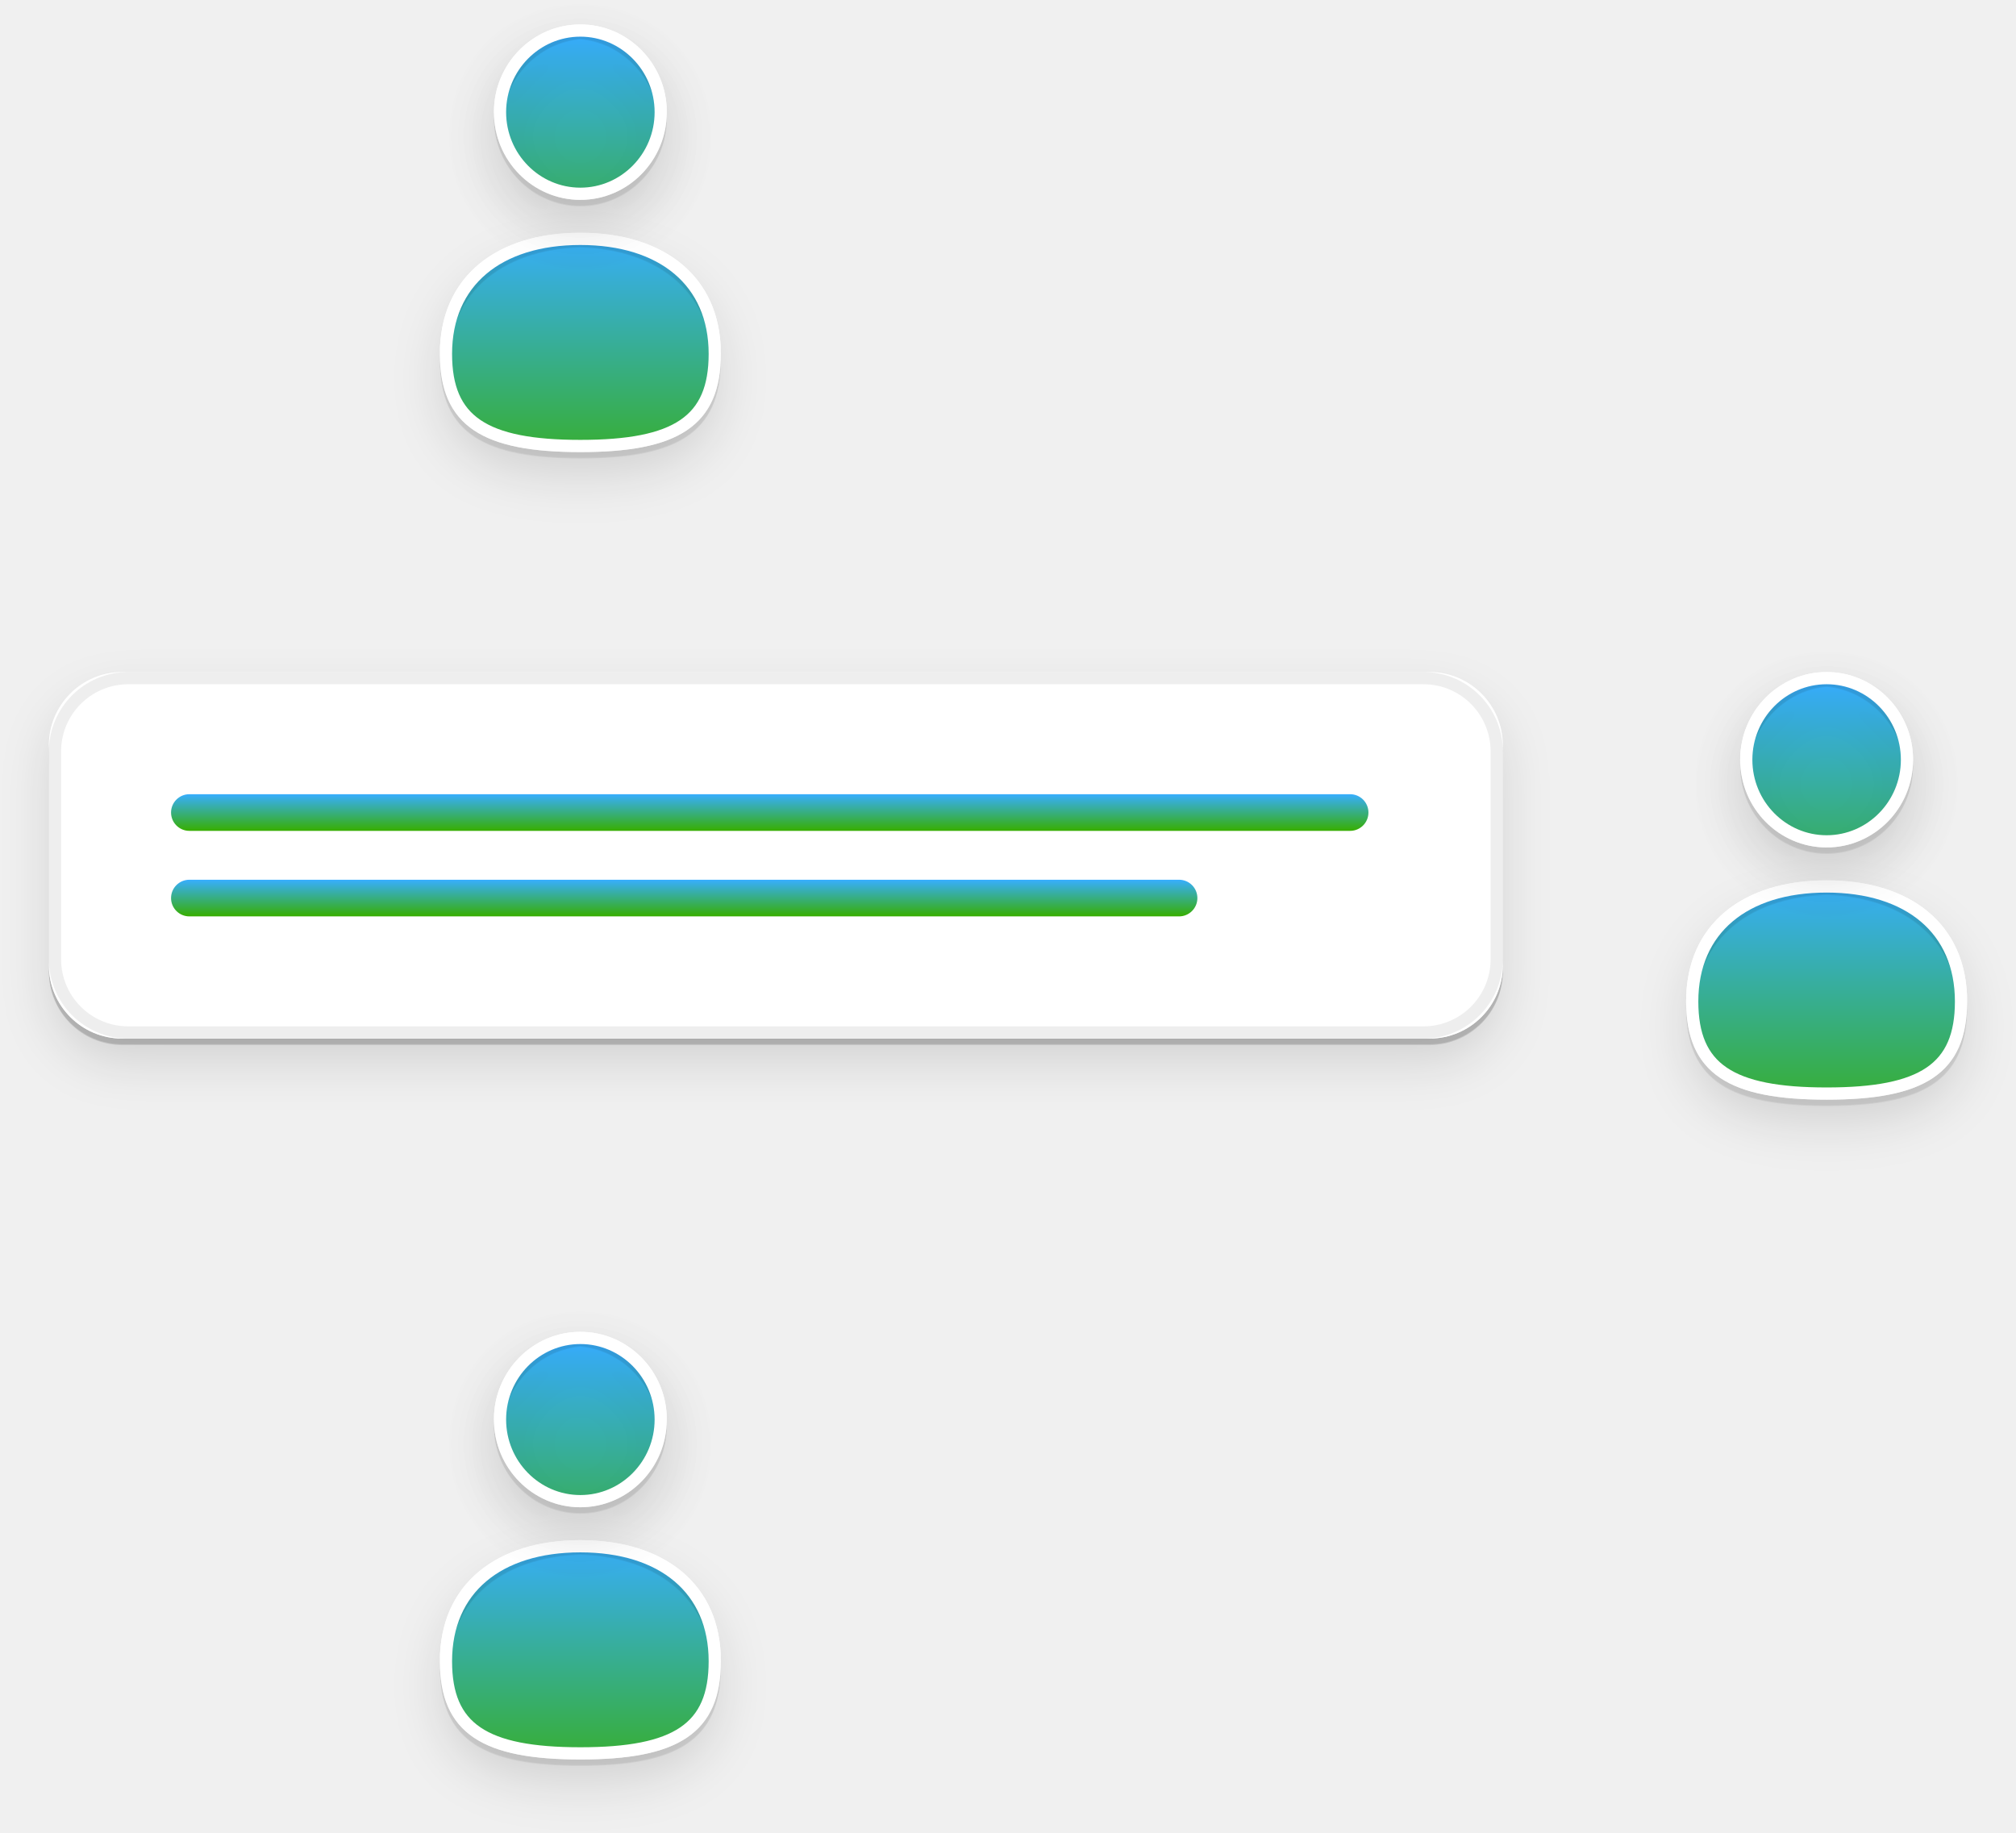
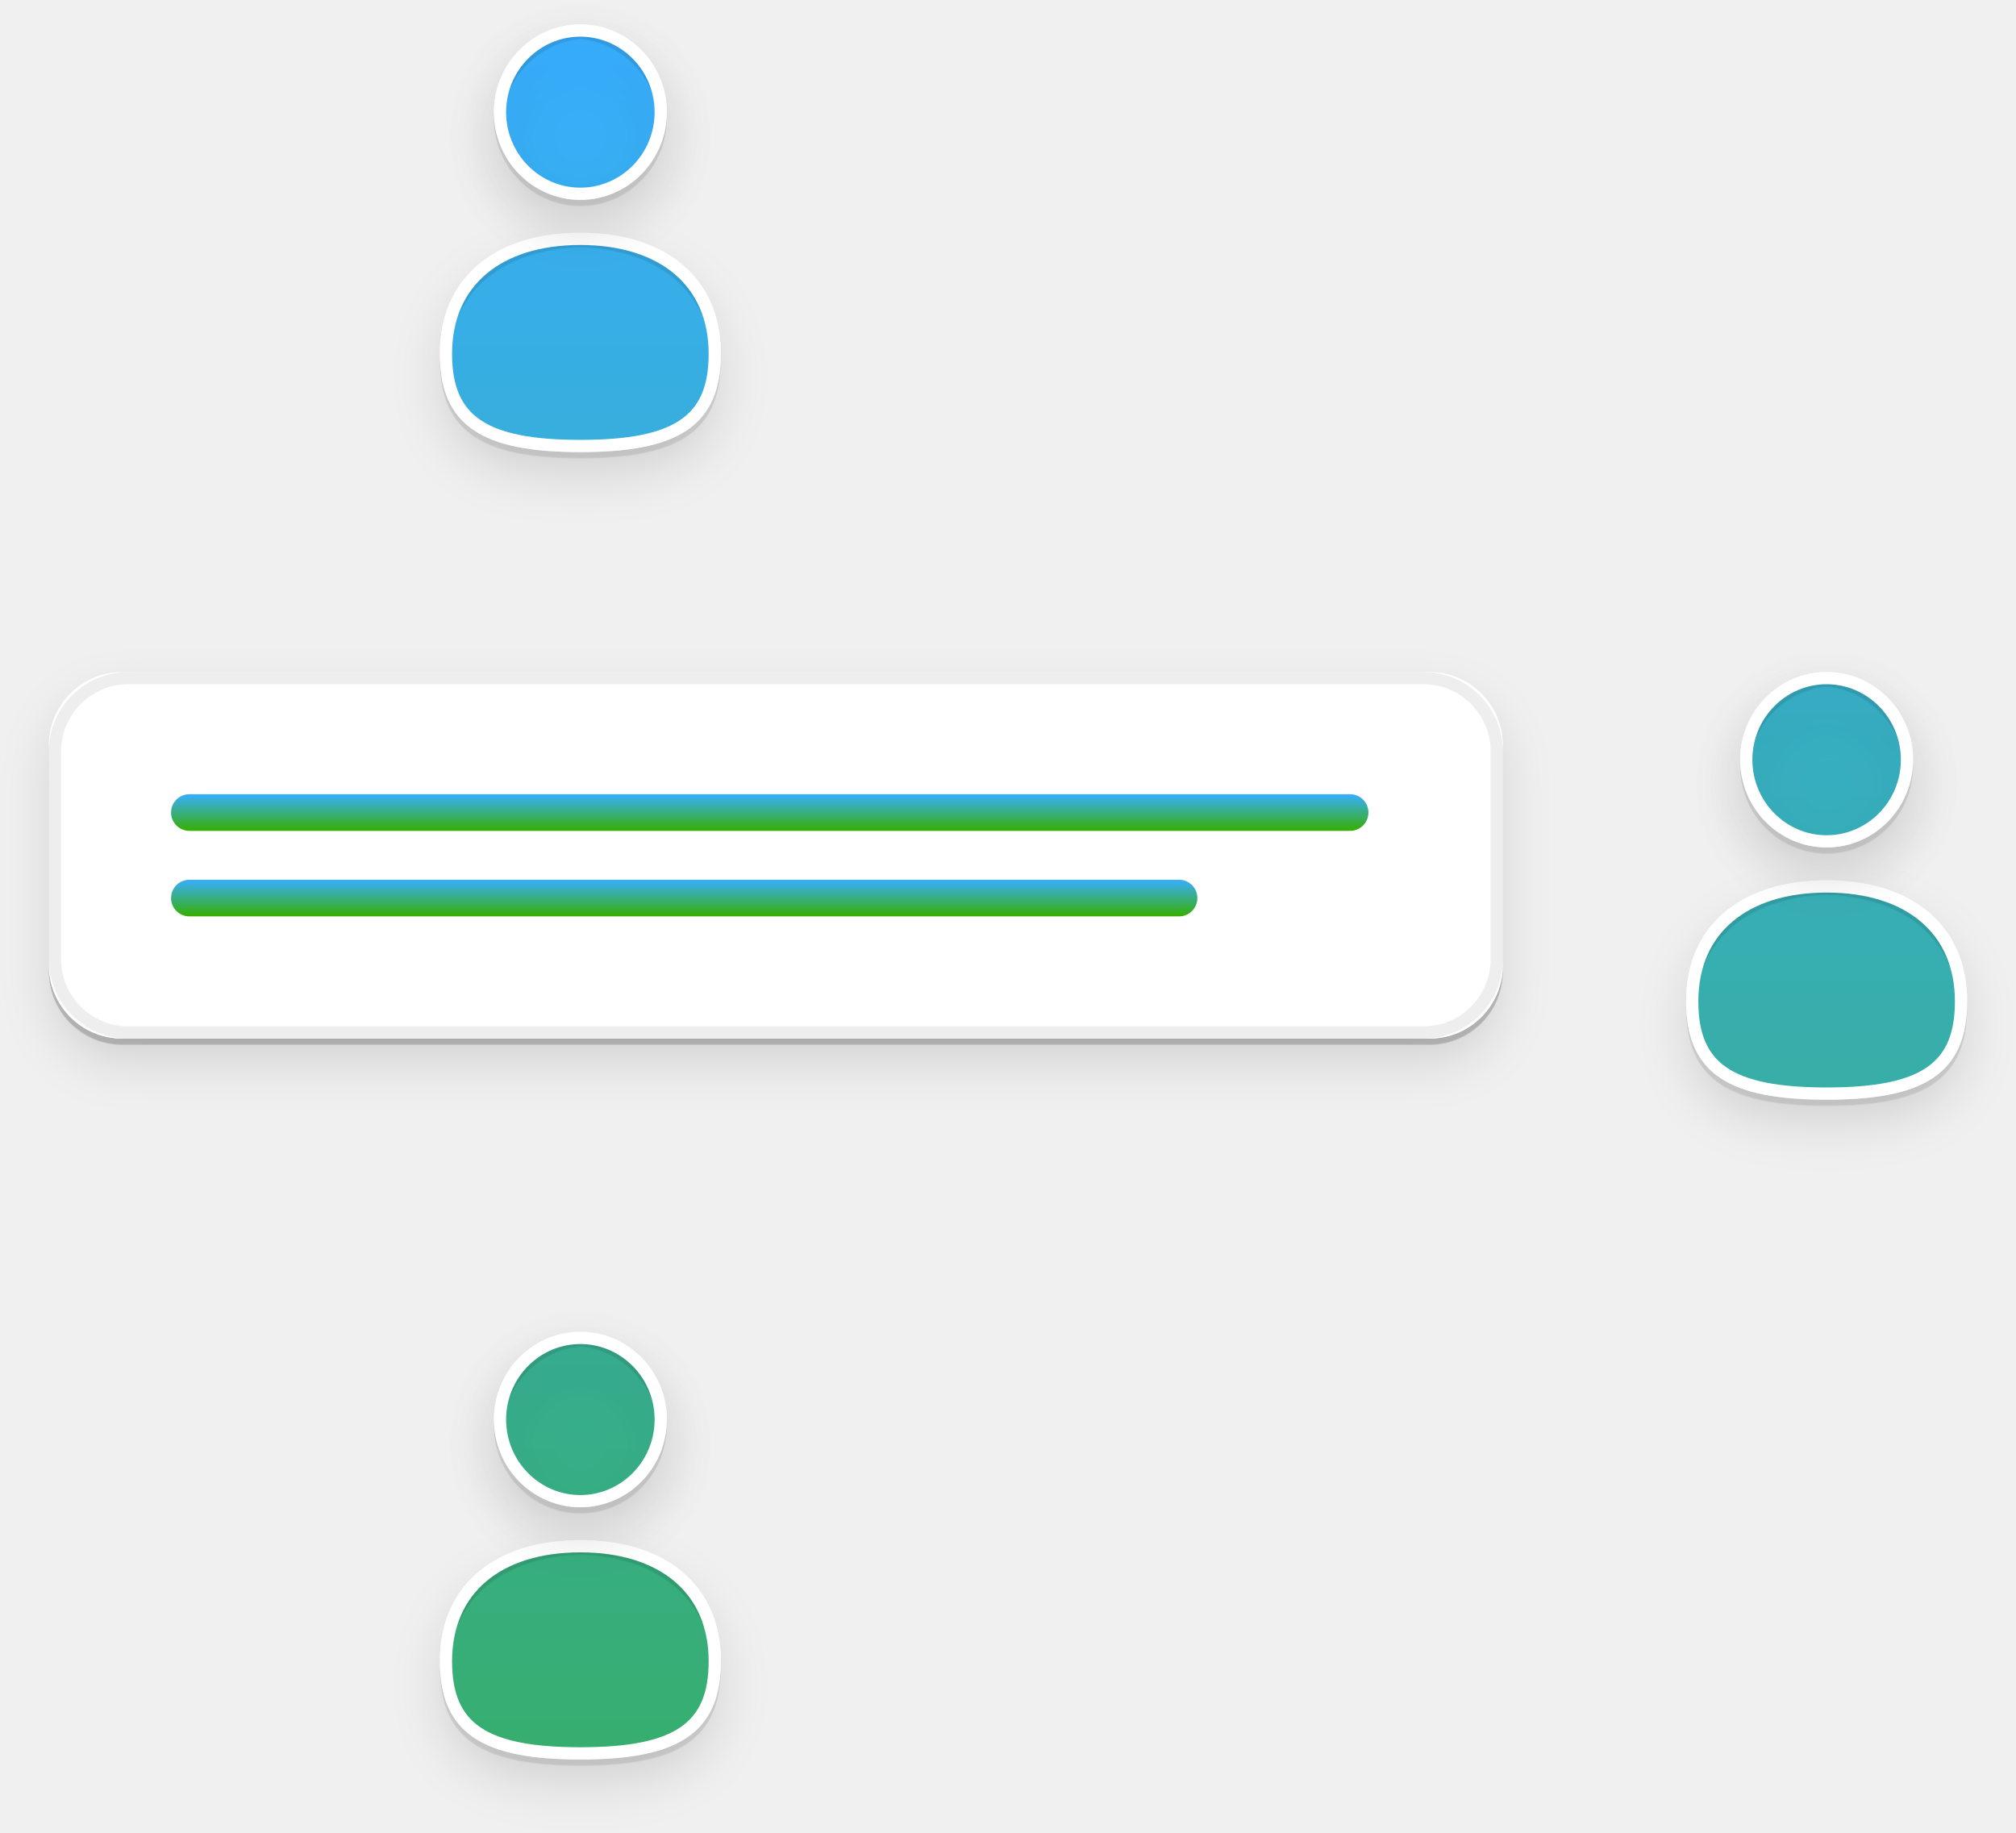
<svg xmlns="http://www.w3.org/2000/svg" xmlns:xlink="http://www.w3.org/1999/xlink" width="165px" height="150px" viewBox="0 0 165 150" version="1.1">
  <defs>
    <path d="M23,26.963 C23,20.49 18.175,17.051 11.5,17.051 C4.825,17.051 0,20.489 0,26.963 C0,33.04 3.772,35 11.5,35 C19.228,35 23,33.04 23,26.963 Z" id="path-1" />
    <filter x="-30.4%" y="-27.9%" width="160.9%" height="178.0%" filterUnits="objectBoundingBox" id="filter-2">
      <feOffset dx="0" dy="2" in="SourceAlpha" result="shadowOffsetOuter1" />
      <feGaussianBlur stdDeviation="2" in="shadowOffsetOuter1" result="shadowBlurOuter1" />
      <feColorMatrix values="0 0 0 0 0   0 0 0 0 0   0 0 0 0 0  0 0 0 0.12 0" type="matrix" in="shadowBlurOuter1" />
    </filter>
-     <linearGradient x1="50%" y1="-6.655%" x2="50%" y2="134.596%" id="linearGradient-3">
+     <linearGradient x1="50%" y1="-442.318%" x2="50%" y2="1102.334%" id="linearGradient-3">
      <stop stop-color="#37AEFF" offset="0%" />
      <stop stop-color="#37AE00" offset="100%" />
    </linearGradient>
    <path d="M23,26.963 C23,20.49 18.175,17.051 11.5,17.051 C4.825,17.051 0,20.489 0,26.963 C0,33.04 3.772,35 11.5,35 C19.228,35 23,33.04 23,26.963 Z" id="path-4" />
    <filter x="-1.1%" y="-1.4%" width="102.2%" height="105.6%" filterUnits="objectBoundingBox" id="filter-5">
      <feOffset dx="0" dy="0.5" in="SourceAlpha" result="shadowOffsetOuter1" />
      <feMorphology radius="1" operator="erode" in="SourceAlpha" result="shadowInner" />
      <feOffset dx="0" dy="0.5" in="shadowInner" result="shadowInner" />
      <feComposite in="shadowOffsetOuter1" in2="shadowInner" operator="out" result="shadowOffsetOuter1" />
      <feColorMatrix values="0 0 0 0 0   0 0 0 0 0   0 0 0 0 0  0 0 0 0.1 0" type="matrix" in="shadowOffsetOuter1" />
    </filter>
    <path d="M11.5,13.462 L11.5,14.359 C15.403,14.359 18.577,11.139 18.577,7.179 C18.577,3.22 15.403,0 11.5,0 C7.597,0 4.423,3.22 4.423,7.179 C4.423,11.139 7.597,14.359 11.5,14.359 C13.776,13.761 13.776,13.462 11.5,13.462 Z" id="path-6" />
    <filter x="-49.5%" y="-34.8%" width="198.9%" height="197.5%" filterUnits="objectBoundingBox" id="filter-7">
      <feOffset dx="0" dy="2" in="SourceAlpha" result="shadowOffsetOuter1" />
      <feGaussianBlur stdDeviation="2" in="shadowOffsetOuter1" result="shadowBlurOuter1" />
      <feColorMatrix values="0 0 0 0 0   0 0 0 0 0   0 0 0 0 0  0 0 0 0.12 0" type="matrix" in="shadowBlurOuter1" />
    </filter>
-     <linearGradient x1="50%" y1="0%" x2="50%" y2="177.059%" id="linearGradient-8">
+     <linearGradient x1="50%" y1="-436.656%" x2="50%" y2="1550.877%" id="linearGradient-8">
      <stop stop-color="#37AEFF" offset="0%" />
      <stop stop-color="#37AE00" offset="100%" />
    </linearGradient>
    <path d="M18.577,7.179 C18.577,3.22 15.403,0 11.5,0 C7.597,0 4.423,3.22 4.423,7.179 C4.423,11.139 7.597,14.359 11.5,14.359 C15.403,14.359 18.577,11.139 18.577,7.179 Z" id="path-9" />
    <filter x="-49.5%" y="-34.8%" width="198.9%" height="201.0%" filterUnits="objectBoundingBox" id="filter-10">
      <feOffset dx="0" dy="2" in="SourceAlpha" result="shadowOffsetOuter1" />
      <feMorphology radius="1" operator="erode" in="SourceAlpha" result="shadowInner" />
      <feOffset dx="0" dy="2" in="shadowInner" result="shadowInner" />
      <feComposite in="shadowOffsetOuter1" in2="shadowInner" operator="out" result="shadowOffsetOuter1" />
      <feGaussianBlur stdDeviation="2" in="shadowOffsetOuter1" result="shadowBlurOuter1" />
      <feColorMatrix values="0 0 0 0 0   0 0 0 0 0   0 0 0 0 0  0 0 0 0.12 0" type="matrix" in="shadowBlurOuter1" result="shadowMatrixOuter1" />
      <feOffset dx="0" dy="0.5" in="SourceAlpha" result="shadowOffsetOuter2" />
      <feMorphology radius="1" operator="erode" in="SourceAlpha" result="shadowInner" />
      <feOffset dx="0" dy="0.5" in="shadowInner" result="shadowInner" />
      <feComposite in="shadowOffsetOuter2" in2="shadowInner" operator="out" result="shadowOffsetOuter2" />
      <feColorMatrix values="0 0 0 0 0   0 0 0 0 0   0 0 0 0 0  0 0 0 0.1 0" type="matrix" in="shadowOffsetOuter2" result="shadowMatrixOuter2" />
      <feMerge>
        <feMergeNode in="shadowMatrixOuter1" />
        <feMergeNode in="shadowMatrixOuter2" />
      </feMerge>
    </filter>
    <rect id="path-11" x="0" y="0" width="119" height="30" rx="6" />
    <filter x="-5.9%" y="-16.7%" width="111.8%" height="148.3%" filterUnits="objectBoundingBox" id="filter-13">
      <feOffset dx="0" dy="2" in="SourceAlpha" result="shadowOffsetOuter1" />
      <feGaussianBlur stdDeviation="2" in="shadowOffsetOuter1" result="shadowBlurOuter1" />
      <feComposite in="shadowBlurOuter1" in2="SourceAlpha" operator="out" result="shadowBlurOuter1" />
      <feColorMatrix values="0 0 0 0 0   0 0 0 0 0   0 0 0 0 0  0 0 0 0.12 0" type="matrix" in="shadowBlurOuter1" result="shadowMatrixOuter1" />
      <feOffset dx="0" dy="0.5" in="SourceAlpha" result="shadowOffsetOuter2" />
      <feComposite in="shadowOffsetOuter2" in2="SourceAlpha" operator="out" result="shadowOffsetOuter2" />
      <feColorMatrix values="0 0 0 0 0   0 0 0 0 0   0 0 0 0 0  0 0 0 0.2 0" type="matrix" in="shadowOffsetOuter2" result="shadowMatrixOuter2" />
      <feMerge>
        <feMergeNode in="shadowMatrixOuter1" />
        <feMergeNode in="shadowMatrixOuter2" />
      </feMerge>
    </filter>
    <linearGradient x1="50%" y1="0%" x2="50%" y2="100%" id="linearGradient-14">
      <stop stop-color="#37AEFF" offset="0%" />
      <stop stop-color="#37AE00" offset="100%" />
    </linearGradient>
    <path d="M23,26.963 C23,20.49 18.175,17.051 11.5,17.051 C4.825,17.051 0,20.489 0,26.963 C0,33.04 3.772,35 11.5,35 C19.228,35 23,33.04 23,26.963 Z" id="path-15" />
    <filter x="-30.4%" y="-27.9%" width="160.9%" height="178.0%" filterUnits="objectBoundingBox" id="filter-16">
      <feOffset dx="0" dy="2" in="SourceAlpha" result="shadowOffsetOuter1" />
      <feGaussianBlur stdDeviation="2" in="shadowOffsetOuter1" result="shadowBlurOuter1" />
      <feColorMatrix values="0 0 0 0 0   0 0 0 0 0   0 0 0 0 0  0 0 0 0.12 0" type="matrix" in="shadowBlurOuter1" />
    </filter>
-     <path d="M23,26.963 C23,20.49 18.175,17.051 11.5,17.051 C4.825,17.051 0,20.489 0,26.963 C0,33.04 3.772,35 11.5,35 C19.228,35 23,33.04 23,26.963 Z" id="path-17" />
-     <filter x="-1.1%" y="-1.4%" width="102.2%" height="105.6%" filterUnits="objectBoundingBox" id="filter-18">
+     <linearGradient x1="50%" y1="-773.03%" x2="50%" y2="774.927%" id="linearGradient-17">
+       <stop stop-color="#37AEFF" offset="0%" />
+       <stop stop-color="#37AE00" offset="100%" />
+     </linearGradient>
+     <path d="M23,26.963 C23,20.49 18.175,17.051 11.5,17.051 C4.825,17.051 0,20.489 0,26.963 C0,33.04 3.772,35 11.5,35 C19.228,35 23,33.04 23,26.963 Z" id="path-18" />
+     <filter x="-1.1%" y="-1.4%" width="102.2%" height="105.6%" filterUnits="objectBoundingBox" id="filter-19">
      <feOffset dx="0" dy="0.5" in="SourceAlpha" result="shadowOffsetOuter1" />
      <feMorphology radius="1" operator="erode" in="SourceAlpha" result="shadowInner" />
      <feOffset dx="0" dy="0.5" in="shadowInner" result="shadowInner" />
      <feComposite in="shadowOffsetOuter1" in2="shadowInner" operator="out" result="shadowOffsetOuter1" />
      <feColorMatrix values="0 0 0 0 0   0 0 0 0 0   0 0 0 0 0  0 0 0 0.1 0" type="matrix" in="shadowOffsetOuter1" />
    </filter>
-     <path d="M11.5,13.462 L11.5,14.359 C15.403,14.359 18.577,11.139 18.577,7.179 C18.577,3.22 15.403,0 11.5,0 C7.597,0 4.423,3.22 4.423,7.179 C4.423,11.139 7.597,14.359 11.5,14.359 C13.776,13.761 13.776,13.462 11.5,13.462 Z" id="path-19" />
-     <filter x="-49.5%" y="-34.8%" width="198.9%" height="197.5%" filterUnits="objectBoundingBox" id="filter-20">
-       <feOffset dx="0" dy="2" in="SourceAlpha" result="shadowOffsetOuter1" />
-       <feGaussianBlur stdDeviation="2" in="shadowOffsetOuter1" result="shadowBlurOuter1" />
-       <feColorMatrix values="0 0 0 0 0   0 0 0 0 0   0 0 0 0 0  0 0 0 0.12 0" type="matrix" in="shadowBlurOuter1" />
-     </filter>
-     <path d="M18.577,7.179 C18.577,3.22 15.403,0 11.5,0 C7.597,0 4.423,3.22 4.423,7.179 C4.423,11.139 7.597,14.359 11.5,14.359 C15.403,14.359 18.577,11.139 18.577,7.179 Z" id="path-21" />
-     <filter x="-49.5%" y="-34.8%" width="198.9%" height="201.0%" filterUnits="objectBoundingBox" id="filter-22">
+     <path d="M11.5,13.462 L11.5,14.359 C15.403,14.359 18.577,11.139 18.577,7.179 C18.577,3.22 15.403,0 11.5,0 C7.597,0 4.423,3.22 4.423,7.179 C4.423,11.139 7.597,14.359 11.5,14.359 C13.776,13.761 13.776,13.462 11.5,13.462 Z" id="path-20" />
+     <filter x="-49.5%" y="-34.8%" width="198.9%" height="197.5%" filterUnits="objectBoundingBox" id="filter-21">
+       <feOffset dx="0" dy="2" in="SourceAlpha" result="shadowOffsetOuter1" />
+       <feGaussianBlur stdDeviation="2" in="shadowOffsetOuter1" result="shadowBlurOuter1" />
+       <feColorMatrix values="0 0 0 0 0   0 0 0 0 0   0 0 0 0 0  0 0 0 0.12 0" type="matrix" in="shadowBlurOuter1" />
+     </filter>
+     <linearGradient x1="50%" y1="-853.73%" x2="50%" y2="1133.267%" id="linearGradient-22">
+       <stop stop-color="#37AEFF" offset="0%" />
+       <stop stop-color="#37AE00" offset="100%" />
+     </linearGradient>
+     <path d="M18.577,7.179 C18.577,3.22 15.403,0 11.5,0 C7.597,0 4.423,3.22 4.423,7.179 C4.423,11.139 7.597,14.359 11.5,14.359 C15.403,14.359 18.577,11.139 18.577,7.179 Z" id="path-23" />
+     <filter x="-49.5%" y="-34.8%" width="198.9%" height="201.0%" filterUnits="objectBoundingBox" id="filter-24">
      <feOffset dx="0" dy="2" in="SourceAlpha" result="shadowOffsetOuter1" />
      <feMorphology radius="1" operator="erode" in="SourceAlpha" result="shadowInner" />
      <feOffset dx="0" dy="2" in="shadowInner" result="shadowInner" />
      <feComposite in="shadowOffsetOuter1" in2="shadowInner" operator="out" result="shadowOffsetOuter1" />
      <feGaussianBlur stdDeviation="2" in="shadowOffsetOuter1" result="shadowBlurOuter1" />
      <feColorMatrix values="0 0 0 0 0   0 0 0 0 0   0 0 0 0 0  0 0 0 0.12 0" type="matrix" in="shadowBlurOuter1" result="shadowMatrixOuter1" />
      <feOffset dx="0" dy="0.5" in="SourceAlpha" result="shadowOffsetOuter2" />
      <feMorphology radius="1" operator="erode" in="SourceAlpha" result="shadowInner" />
      <feOffset dx="0" dy="0.5" in="shadowInner" result="shadowInner" />
      <feComposite in="shadowOffsetOuter2" in2="shadowInner" operator="out" result="shadowOffsetOuter2" />
      <feColorMatrix values="0 0 0 0 0   0 0 0 0 0   0 0 0 0 0  0 0 0 0.1 0" type="matrix" in="shadowOffsetOuter2" result="shadowMatrixOuter2" />
      <feMerge>
        <feMergeNode in="shadowMatrixOuter1" />
        <feMergeNode in="shadowMatrixOuter2" />
      </feMerge>
    </filter>
-     <path d="M23,26.963 C23,20.49 18.175,17.051 11.5,17.051 C4.825,17.051 0,20.489 0,26.963 C0,33.04 3.772,35 11.5,35 C19.228,35 23,33.04 23,26.963 Z" id="path-23" />
-     <filter x="-30.4%" y="-27.9%" width="160.9%" height="178.0%" filterUnits="objectBoundingBox" id="filter-24">
-       <feOffset dx="0" dy="2" in="SourceAlpha" result="shadowOffsetOuter1" />
-       <feGaussianBlur stdDeviation="2" in="shadowOffsetOuter1" result="shadowBlurOuter1" />
-       <feColorMatrix values="0 0 0 0 0   0 0 0 0 0   0 0 0 0 0  0 0 0 0.12 0" type="matrix" in="shadowBlurOuter1" />
-     </filter>
    <path d="M23,26.963 C23,20.49 18.175,17.051 11.5,17.051 C4.825,17.051 0,20.489 0,26.963 C0,33.04 3.772,35 11.5,35 C19.228,35 23,33.04 23,26.963 Z" id="path-25" />
-     <filter x="-1.1%" y="-1.4%" width="102.2%" height="105.6%" filterUnits="objectBoundingBox" id="filter-26">
+     <filter x="-30.4%" y="-27.9%" width="160.9%" height="178.0%" filterUnits="objectBoundingBox" id="filter-26">
+       <feOffset dx="0" dy="2" in="SourceAlpha" result="shadowOffsetOuter1" />
+       <feGaussianBlur stdDeviation="2" in="shadowOffsetOuter1" result="shadowBlurOuter1" />
+       <feColorMatrix values="0 0 0 0 0   0 0 0 0 0   0 0 0 0 0  0 0 0 0.12 0" type="matrix" in="shadowBlurOuter1" />
+     </filter>
+     <linearGradient x1="50%" y1="-115.371%" x2="50%" y2="1436.145%" id="linearGradient-27">
+       <stop stop-color="#37AEFF" offset="0%" />
+       <stop stop-color="#37AE00" offset="100%" />
+     </linearGradient>
+     <path d="M23,26.963 C23,20.49 18.175,17.051 11.5,17.051 C4.825,17.051 0,20.489 0,26.963 C0,33.04 3.772,35 11.5,35 C19.228,35 23,33.04 23,26.963 Z" id="path-28" />
+     <filter x="-1.1%" y="-1.4%" width="102.2%" height="105.6%" filterUnits="objectBoundingBox" id="filter-29">
      <feOffset dx="0" dy="0.5" in="SourceAlpha" result="shadowOffsetOuter1" />
      <feMorphology radius="1" operator="erode" in="SourceAlpha" result="shadowInner" />
      <feOffset dx="0" dy="0.5" in="shadowInner" result="shadowInner" />
      <feComposite in="shadowOffsetOuter1" in2="shadowInner" operator="out" result="shadowOffsetOuter1" />
      <feColorMatrix values="0 0 0 0 0   0 0 0 0 0   0 0 0 0 0  0 0 0 0.1 0" type="matrix" in="shadowOffsetOuter1" />
    </filter>
-     <path d="M11.5,13.462 L11.5,14.359 C15.403,14.359 18.577,11.139 18.577,7.179 C18.577,3.22 15.403,0 11.5,0 C7.597,0 4.423,3.22 4.423,7.179 C4.423,11.139 7.597,14.359 11.5,14.359 C13.776,13.761 13.776,13.462 11.5,13.462 Z" id="path-27" />
-     <filter x="-49.5%" y="-34.8%" width="198.9%" height="197.5%" filterUnits="objectBoundingBox" id="filter-28">
-       <feOffset dx="0" dy="2" in="SourceAlpha" result="shadowOffsetOuter1" />
-       <feGaussianBlur stdDeviation="2" in="shadowOffsetOuter1" result="shadowBlurOuter1" />
-       <feColorMatrix values="0 0 0 0 0   0 0 0 0 0   0 0 0 0 0  0 0 0 0.12 0" type="matrix" in="shadowBlurOuter1" />
-     </filter>
-     <path d="M18.577,7.179 C18.577,3.22 15.403,0 11.5,0 C7.597,0 4.423,3.22 4.423,7.179 C4.423,11.139 7.597,14.359 11.5,14.359 C15.403,14.359 18.577,11.139 18.577,7.179 Z" id="path-29" />
-     <filter x="-49.5%" y="-34.8%" width="198.9%" height="201.0%" filterUnits="objectBoundingBox" id="filter-30">
+     <path d="M11.5,13.462 L11.5,14.359 C15.403,14.359 18.577,11.139 18.577,7.179 C18.577,3.22 15.403,0 11.5,0 C7.597,0 4.423,3.22 4.423,7.179 C4.423,11.139 7.597,14.359 11.5,14.359 C13.776,13.761 13.776,13.462 11.5,13.462 Z" id="path-30" />
+     <filter x="-49.5%" y="-34.8%" width="198.9%" height="197.5%" filterUnits="objectBoundingBox" id="filter-31">
+       <feOffset dx="0" dy="2" in="SourceAlpha" result="shadowOffsetOuter1" />
+       <feGaussianBlur stdDeviation="2" in="shadowOffsetOuter1" result="shadowBlurOuter1" />
+       <feColorMatrix values="0 0 0 0 0   0 0 0 0 0   0 0 0 0 0  0 0 0 0.12 0" type="matrix" in="shadowBlurOuter1" />
+     </filter>
+     <linearGradient x1="50%" y1="0%" x2="50%" y2="1986.77%" id="linearGradient-32">
+       <stop stop-color="#37AEFF" offset="0%" />
+       <stop stop-color="#37AE00" offset="100%" />
+     </linearGradient>
+     <path d="M18.577,7.179 C18.577,3.22 15.403,0 11.5,0 C7.597,0 4.423,3.22 4.423,7.179 C4.423,11.139 7.597,14.359 11.5,14.359 C15.403,14.359 18.577,11.139 18.577,7.179 Z" id="path-33" />
+     <filter x="-49.5%" y="-34.8%" width="198.9%" height="201.0%" filterUnits="objectBoundingBox" id="filter-34">
      <feOffset dx="0" dy="2" in="SourceAlpha" result="shadowOffsetOuter1" />
      <feMorphology radius="1" operator="erode" in="SourceAlpha" result="shadowInner" />
      <feOffset dx="0" dy="2" in="shadowInner" result="shadowInner" />
      <feComposite in="shadowOffsetOuter1" in2="shadowInner" operator="out" result="shadowOffsetOuter1" />
      <feGaussianBlur stdDeviation="2" in="shadowOffsetOuter1" result="shadowBlurOuter1" />
      <feColorMatrix values="0 0 0 0 0   0 0 0 0 0   0 0 0 0 0  0 0 0 0.12 0" type="matrix" in="shadowBlurOuter1" result="shadowMatrixOuter1" />
      <feOffset dx="0" dy="0.5" in="SourceAlpha" result="shadowOffsetOuter2" />
      <feMorphology radius="1" operator="erode" in="SourceAlpha" result="shadowInner" />
      <feOffset dx="0" dy="0.5" in="shadowInner" result="shadowInner" />
      <feComposite in="shadowOffsetOuter2" in2="shadowInner" operator="out" result="shadowOffsetOuter2" />
      <feColorMatrix values="0 0 0 0 0   0 0 0 0 0   0 0 0 0 0  0 0 0 0.1 0" type="matrix" in="shadowOffsetOuter2" result="shadowMatrixOuter2" />
      <feMerge>
        <feMergeNode in="shadowMatrixOuter1" />
        <feMergeNode in="shadowMatrixOuter2" />
      </feMerge>
    </filter>
  </defs>
-   <g id="body---Scene-2" stroke="none" stroke-width="1" fill="none" fill-rule="evenodd" transform="translate(-290, -170)">
-     <g id="Group">
-       <g id="exports/source-qual" transform="translate(294, 172)">
-         <g id="Group">
-           <g id="Diagram/Avatar-Dude/Participant/Small/Color-#1" transform="translate(134, 53)">
-             <g id="Group-Copy">
-               <g id="Mask" fill-rule="nonzero">
-                 <use fill="black" fill-opacity="1" filter="url(#filter-2)" xlink:href="#path-1" />
-                 <use fill="#FFFFFF" fill-rule="evenodd" xlink:href="#path-1" />
-               </g>
-               <path d="M0.885,26.963 C0.885,21.067 5.261,17.949 11.5,17.949 C17.739,17.949 22.115,21.067 22.115,26.963 C22.115,32.381 18.803,34.103 11.5,34.103 C4.197,34.103 0.885,32.381 0.885,26.963 Z" id="Mask" fill="url(#linearGradient-3)" fill-rule="nonzero" />
-               <g id="Mask" fill-rule="nonzero">
-                 <use fill="black" fill-opacity="1" filter="url(#filter-5)" xlink:href="#path-4" />
-                 <path stroke="#FFFFFF" stroke-width="1" d="M22.5,26.963 C22.5,21.044 18.229,17.551 11.5,17.551 C4.771,17.551 0.5,21.044 0.5,26.963 C0.5,32.454 3.626,34.5 11.5,34.5 C19.374,34.5 22.5,32.454 22.5,26.963 Z" />
-               </g>
-               <g id="Mask" fill-rule="nonzero">
-                 <use fill="black" fill-opacity="1" filter="url(#filter-7)" xlink:href="#path-6" />
-                 <use fill="#FFFFFF" fill-rule="evenodd" xlink:href="#path-6" />
-               </g>
-               <path d="M5.308,7.179 C5.308,3.716 8.086,0.897 11.5,0.897 C14.914,0.897 17.692,3.716 17.692,7.179 C17.692,10.643 14.914,13.462 11.5,13.462 C8.086,13.462 5.308,10.643 5.308,7.179 Z" id="Mask" fill="url(#linearGradient-8)" fill-rule="nonzero" />
-               <g id="Mask" fill-rule="nonzero">
-                 <use fill="black" fill-opacity="1" filter="url(#filter-10)" xlink:href="#path-9" />
-                 <path stroke="#FFFFFF" stroke-width="1" d="M18.077,7.179 C18.077,3.495 15.125,0.5 11.5,0.5 C7.875,0.5 4.923,3.495 4.923,7.179 C4.923,10.864 7.875,13.859 11.5,13.859 C15.125,13.859 18.077,10.864 18.077,7.179 Z" />
-               </g>
-             </g>
-           </g>
-           <g id="new-participant-chat-box" transform="translate(0, 53)">
-             <g id="Diagram/Chat-Message-Box/Participant/Color-(blended)-Copy-10">
-               <g id="3">
-                 <g id="Diagram/Chat-Message-Box/Participant/Color-(blended)">
-                   <g id="Diagram-Gradients/Top/Glow-Copy">
-                     <g id="Diagram-Gradients/Top/Normal-Copy">
-                       <mask id="mask-12" fill="white">
-                         <use xlink:href="#path-11" />
-                       </mask>
-                       <g id="Mask">
-                         <use fill="black" fill-opacity="1" filter="url(#filter-13)" xlink:href="#path-11" />
-                         <use fill="#FFFFFF" fill-rule="evenodd" xlink:href="#path-11" />
-                         <rect stroke-opacity="0.2" stroke="#ABABAB" stroke-width="1" x="0.5" y="0.5" width="118" height="29" rx="6" />
-                       </g>
-                       <g id="Group-6" mask="url(#mask-12)" fill="url(#linearGradient-14)">
-                         <g transform="translate(10, 10)">
-                           <rect id="Rectangle-9-Copy-14" x="0" y="0" width="98" height="3" rx="1.5" />
-                           <rect id="Rectangle-9-Copy-15" x="0" y="7" width="84" height="3" rx="1.5" />
+   <g id="diagram---Scene-2-Copy" stroke="none" stroke-width="1" fill="none" fill-rule="evenodd" transform="translate(-251, -80)">
+     <g id="Group-2" transform="translate(255, 82)">
+       <g id="Group">
+         <g id="exports/source-qual">
+           <g id="Group">
+             <g id="Diagram/Avatar-Dude/Participant/Small/Color-#2-Copy-9" transform="translate(134, 53)" fill-rule="nonzero">
+               <g id="Group-Copy">
+                 <g id="Mask">
+                   <use fill="black" fill-opacity="1" filter="url(#filter-2)" xlink:href="#path-1" />
+                   <use fill="#FFFFFF" fill-rule="evenodd" xlink:href="#path-1" />
+                 </g>
+                 <path d="M0.885,26.963 C0.885,21.067 5.261,17.949 11.5,17.949 C17.739,17.949 22.115,21.067 22.115,26.963 C22.115,32.381 18.803,34.103 11.5,34.103 C4.197,34.103 0.885,32.381 0.885,26.963 Z" id="Mask" fill="url(#linearGradient-3)" />
+                 <g id="Mask">
+                   <use fill="black" fill-opacity="1" filter="url(#filter-5)" xlink:href="#path-4" />
+                   <path stroke="#FFFFFF" stroke-width="1" d="M22.5,26.963 C22.5,21.044 18.229,17.551 11.5,17.551 C4.771,17.551 0.5,21.044 0.5,26.963 C0.5,32.454 3.626,34.5 11.5,34.5 C19.374,34.5 22.5,32.454 22.5,26.963 Z" />
+                 </g>
+                 <g id="Mask">
+                   <use fill="black" fill-opacity="1" filter="url(#filter-7)" xlink:href="#path-6" />
+                   <use fill="#FFFFFF" fill-rule="evenodd" xlink:href="#path-6" />
+                 </g>
+                 <path d="M5.308,7.179 C5.308,3.716 8.086,0.897 11.5,0.897 C14.914,0.897 17.692,3.716 17.692,7.179 C17.692,10.643 14.914,13.462 11.5,13.462 C8.086,13.462 5.308,10.643 5.308,7.179 Z" id="Mask" fill="url(#linearGradient-8)" />
+                 <g id="Mask">
+                   <use fill="black" fill-opacity="1" filter="url(#filter-10)" xlink:href="#path-9" />
+                   <path stroke="#FFFFFF" stroke-width="1" d="M18.077,7.179 C18.077,3.495 15.125,0.5 11.5,0.5 C7.875,0.5 4.923,3.495 4.923,7.179 C4.923,10.864 7.875,13.859 11.5,13.859 C15.125,13.859 18.077,10.864 18.077,7.179 Z" />
+                 </g>
+               </g>
+             </g>
+             <g id="new-participant-chat-box" transform="translate(0, 53)">
+               <g id="Diagram/Chat-Message-Box/Participant/Color-(blended)-Copy-10">
+                 <g id="3">
+                   <g id="Diagram/Chat-Message-Box/Participant/Color-(blended)">
+                     <g id="Diagram-Gradients/Top/Glow-Copy">
+                       <g id="Diagram-Gradients/Top/Normal-Copy">
+                         <mask id="mask-12" fill="white">
+                           <use xlink:href="#path-11" />
+                         </mask>
+                         <g id="Mask">
+                           <use fill="black" fill-opacity="1" filter="url(#filter-13)" xlink:href="#path-11" />
+                           <use fill="#FFFFFF" fill-rule="evenodd" xlink:href="#path-11" />
+                           <rect stroke-opacity="0.2" stroke="#ABABAB" stroke-width="1" x="0.5" y="0.5" width="118" height="29" rx="6" />
+                         </g>
+                         <g id="Group-6" mask="url(#mask-12)" fill="url(#linearGradient-14)">
+                           <g transform="translate(10, 10)">
+                             <rect id="Rectangle-9-Copy-14" x="0" y="0" width="98" height="3" rx="1.5" />
+                             <rect id="Rectangle-9-Copy-15" x="0" y="7" width="84" height="3" rx="1.5" />
+                           </g>
                        </g>
                      </g>
                    </g>
                  </g>
                </g>
              </g>
            </g>
-           </g>
-           <g id="Diagram/Avatar-Dude/Participant/Small/Color-#1" transform="translate(32, 107)">
-             <g id="Group-Copy">
-               <g id="Mask" fill-rule="nonzero">
-                 <use fill="black" fill-opacity="1" filter="url(#filter-16)" xlink:href="#path-15" />
-                 <use fill="#FFFFFF" fill-rule="evenodd" xlink:href="#path-15" />
-               </g>
-               <path d="M0.885,26.963 C0.885,21.067 5.261,17.949 11.5,17.949 C17.739,17.949 22.115,21.067 22.115,26.963 C22.115,32.381 18.803,34.103 11.5,34.103 C4.197,34.103 0.885,32.381 0.885,26.963 Z" id="Mask" fill="url(#linearGradient-3)" fill-rule="nonzero" />
-               <g id="Mask" fill-rule="nonzero">
-                 <use fill="black" fill-opacity="1" filter="url(#filter-18)" xlink:href="#path-17" />
-                 <path stroke="#FFFFFF" stroke-width="1" d="M22.5,26.963 C22.5,21.044 18.229,17.551 11.5,17.551 C4.771,17.551 0.5,21.044 0.5,26.963 C0.5,32.454 3.626,34.5 11.5,34.5 C19.374,34.5 22.5,32.454 22.5,26.963 Z" />
-               </g>
-               <g id="Mask" fill-rule="nonzero">
-                 <use fill="black" fill-opacity="1" filter="url(#filter-20)" xlink:href="#path-19" />
-                 <use fill="#FFFFFF" fill-rule="evenodd" xlink:href="#path-19" />
-               </g>
-               <path d="M5.308,7.179 C5.308,3.716 8.086,0.897 11.5,0.897 C14.914,0.897 17.692,3.716 17.692,7.179 C17.692,10.643 14.914,13.462 11.5,13.462 C8.086,13.462 5.308,10.643 5.308,7.179 Z" id="Mask" fill="url(#linearGradient-8)" fill-rule="nonzero" />
-               <g id="Mask" fill-rule="nonzero">
-                 <use fill="black" fill-opacity="1" filter="url(#filter-22)" xlink:href="#path-21" />
-                 <path stroke="#FFFFFF" stroke-width="1" d="M18.077,7.179 C18.077,3.495 15.125,0.5 11.5,0.5 C7.875,0.5 4.923,3.495 4.923,7.179 C4.923,10.864 7.875,13.859 11.5,13.859 C15.125,13.859 18.077,10.864 18.077,7.179 Z" />
-               </g>
-             </g>
-           </g>
-           <g id="Diagram/Avatar-Dude/Participant/Small/Color-#1" transform="translate(32, 0)">
-             <g id="Group-Copy">
-               <g id="Mask" fill-rule="nonzero">
-                 <use fill="black" fill-opacity="1" filter="url(#filter-24)" xlink:href="#path-23" />
-                 <use fill="#FFFFFF" fill-rule="evenodd" xlink:href="#path-23" />
-               </g>
-               <path d="M0.885,26.963 C0.885,21.067 5.261,17.949 11.5,17.949 C17.739,17.949 22.115,21.067 22.115,26.963 C22.115,32.381 18.803,34.103 11.5,34.103 C4.197,34.103 0.885,32.381 0.885,26.963 Z" id="Mask" fill="url(#linearGradient-3)" fill-rule="nonzero" />
-               <g id="Mask" fill-rule="nonzero">
-                 <use fill="black" fill-opacity="1" filter="url(#filter-26)" xlink:href="#path-25" />
-                 <path stroke="#FFFFFF" stroke-width="1" d="M22.5,26.963 C22.5,21.044 18.229,17.551 11.5,17.551 C4.771,17.551 0.5,21.044 0.5,26.963 C0.5,32.454 3.626,34.5 11.5,34.5 C19.374,34.5 22.5,32.454 22.5,26.963 Z" />
-               </g>
-               <g id="Mask" fill-rule="nonzero">
-                 <use fill="black" fill-opacity="1" filter="url(#filter-28)" xlink:href="#path-27" />
-                 <use fill="#FFFFFF" fill-rule="evenodd" xlink:href="#path-27" />
-               </g>
-               <path d="M5.308,7.179 C5.308,3.716 8.086,0.897 11.5,0.897 C14.914,0.897 17.692,3.716 17.692,7.179 C17.692,10.643 14.914,13.462 11.5,13.462 C8.086,13.462 5.308,10.643 5.308,7.179 Z" id="Mask" fill="url(#linearGradient-8)" fill-rule="nonzero" />
-               <g id="Mask" fill-rule="nonzero">
-                 <use fill="black" fill-opacity="1" filter="url(#filter-30)" xlink:href="#path-29" />
-                 <path stroke="#FFFFFF" stroke-width="1" d="M18.077,7.179 C18.077,3.495 15.125,0.5 11.5,0.5 C7.875,0.5 4.923,3.495 4.923,7.179 C4.923,10.864 7.875,13.859 11.5,13.859 C15.125,13.859 18.077,10.864 18.077,7.179 Z" />
+             <g id="Diagram/Avatar-Dude/Participant/Small/Color-#1-Copy-12" transform="translate(32, 107)" fill-rule="nonzero">
+               <g id="Group-Copy">
+                 <g id="Mask">
+                   <use fill="black" fill-opacity="1" filter="url(#filter-16)" xlink:href="#path-15" />
+                   <use fill="#FFFFFF" fill-rule="evenodd" xlink:href="#path-15" />
+                 </g>
+                 <path d="M0.885,26.963 C0.885,21.067 5.261,17.949 11.5,17.949 C17.739,17.949 22.115,21.067 22.115,26.963 C22.115,32.381 18.803,34.103 11.5,34.103 C4.197,34.103 0.885,32.381 0.885,26.963 Z" id="Mask" fill="url(#linearGradient-17)" />
+                 <g id="Mask">
+                   <use fill="black" fill-opacity="1" filter="url(#filter-19)" xlink:href="#path-18" />
+                   <path stroke="#FFFFFF" stroke-width="1" d="M22.5,26.963 C22.5,21.044 18.229,17.551 11.5,17.551 C4.771,17.551 0.5,21.044 0.5,26.963 C0.5,32.454 3.626,34.5 11.5,34.5 C19.374,34.5 22.5,32.454 22.5,26.963 Z" />
+                 </g>
+                 <g id="Mask">
+                   <use fill="black" fill-opacity="1" filter="url(#filter-21)" xlink:href="#path-20" />
+                   <use fill="#FFFFFF" fill-rule="evenodd" xlink:href="#path-20" />
+                 </g>
+                 <path d="M5.308,7.179 C5.308,3.716 8.086,0.897 11.5,0.897 C14.914,0.897 17.692,3.716 17.692,7.179 C17.692,10.643 14.914,13.462 11.5,13.462 C8.086,13.462 5.308,10.643 5.308,7.179 Z" id="Mask" fill="url(#linearGradient-22)" />
+                 <g id="Mask">
+                   <use fill="black" fill-opacity="1" filter="url(#filter-24)" xlink:href="#path-23" />
+                   <path stroke="#FFFFFF" stroke-width="1" d="M18.077,7.179 C18.077,3.495 15.125,0.5 11.5,0.5 C7.875,0.5 4.923,3.495 4.923,7.179 C4.923,10.864 7.875,13.859 11.5,13.859 C15.125,13.859 18.077,10.864 18.077,7.179 Z" />
+                 </g>
+               </g>
+             </g>
+             <g id="Diagram/Avatar-Dude/Participant/Small/Color-#1-Copy-6" transform="translate(32, 0)" fill-rule="nonzero">
+               <g id="Group-Copy">
+                 <g id="Mask">
+                   <use fill="black" fill-opacity="1" filter="url(#filter-26)" xlink:href="#path-25" />
+                   <use fill="#FFFFFF" fill-rule="evenodd" xlink:href="#path-25" />
+                 </g>
+                 <path d="M0.885,26.963 C0.885,21.067 5.261,17.949 11.5,17.949 C17.739,17.949 22.115,21.067 22.115,26.963 C22.115,32.381 18.803,34.103 11.5,34.103 C4.197,34.103 0.885,32.381 0.885,26.963 Z" id="Mask" fill="url(#linearGradient-27)" />
+                 <g id="Mask">
+                   <use fill="black" fill-opacity="1" filter="url(#filter-29)" xlink:href="#path-28" />
+                   <path stroke="#FFFFFF" stroke-width="1" d="M22.5,26.963 C22.5,21.044 18.229,17.551 11.5,17.551 C4.771,17.551 0.5,21.044 0.5,26.963 C0.5,32.454 3.626,34.5 11.5,34.5 C19.374,34.5 22.5,32.454 22.5,26.963 Z" />
+                 </g>
+                 <g id="Mask">
+                   <use fill="black" fill-opacity="1" filter="url(#filter-31)" xlink:href="#path-30" />
+                   <use fill="#FFFFFF" fill-rule="evenodd" xlink:href="#path-30" />
+                 </g>
+                 <path d="M5.308,7.179 C5.308,3.716 8.086,0.897 11.5,0.897 C14.914,0.897 17.692,3.716 17.692,7.179 C17.692,10.643 14.914,13.462 11.5,13.462 C8.086,13.462 5.308,10.643 5.308,7.179 Z" id="Mask" fill="url(#linearGradient-32)" />
+                 <g id="Mask">
+                   <use fill="black" fill-opacity="1" filter="url(#filter-34)" xlink:href="#path-33" />
+                   <path stroke="#FFFFFF" stroke-width="1" d="M18.077,7.179 C18.077,3.495 15.125,0.5 11.5,0.5 C7.875,0.5 4.923,3.495 4.923,7.179 C4.923,10.864 7.875,13.859 11.5,13.859 C15.125,13.859 18.077,10.864 18.077,7.179 Z" />
+                 </g>
              </g>
            </g>
          </g>
        </g>
      </g>
    </g>
  </g>
</svg>
